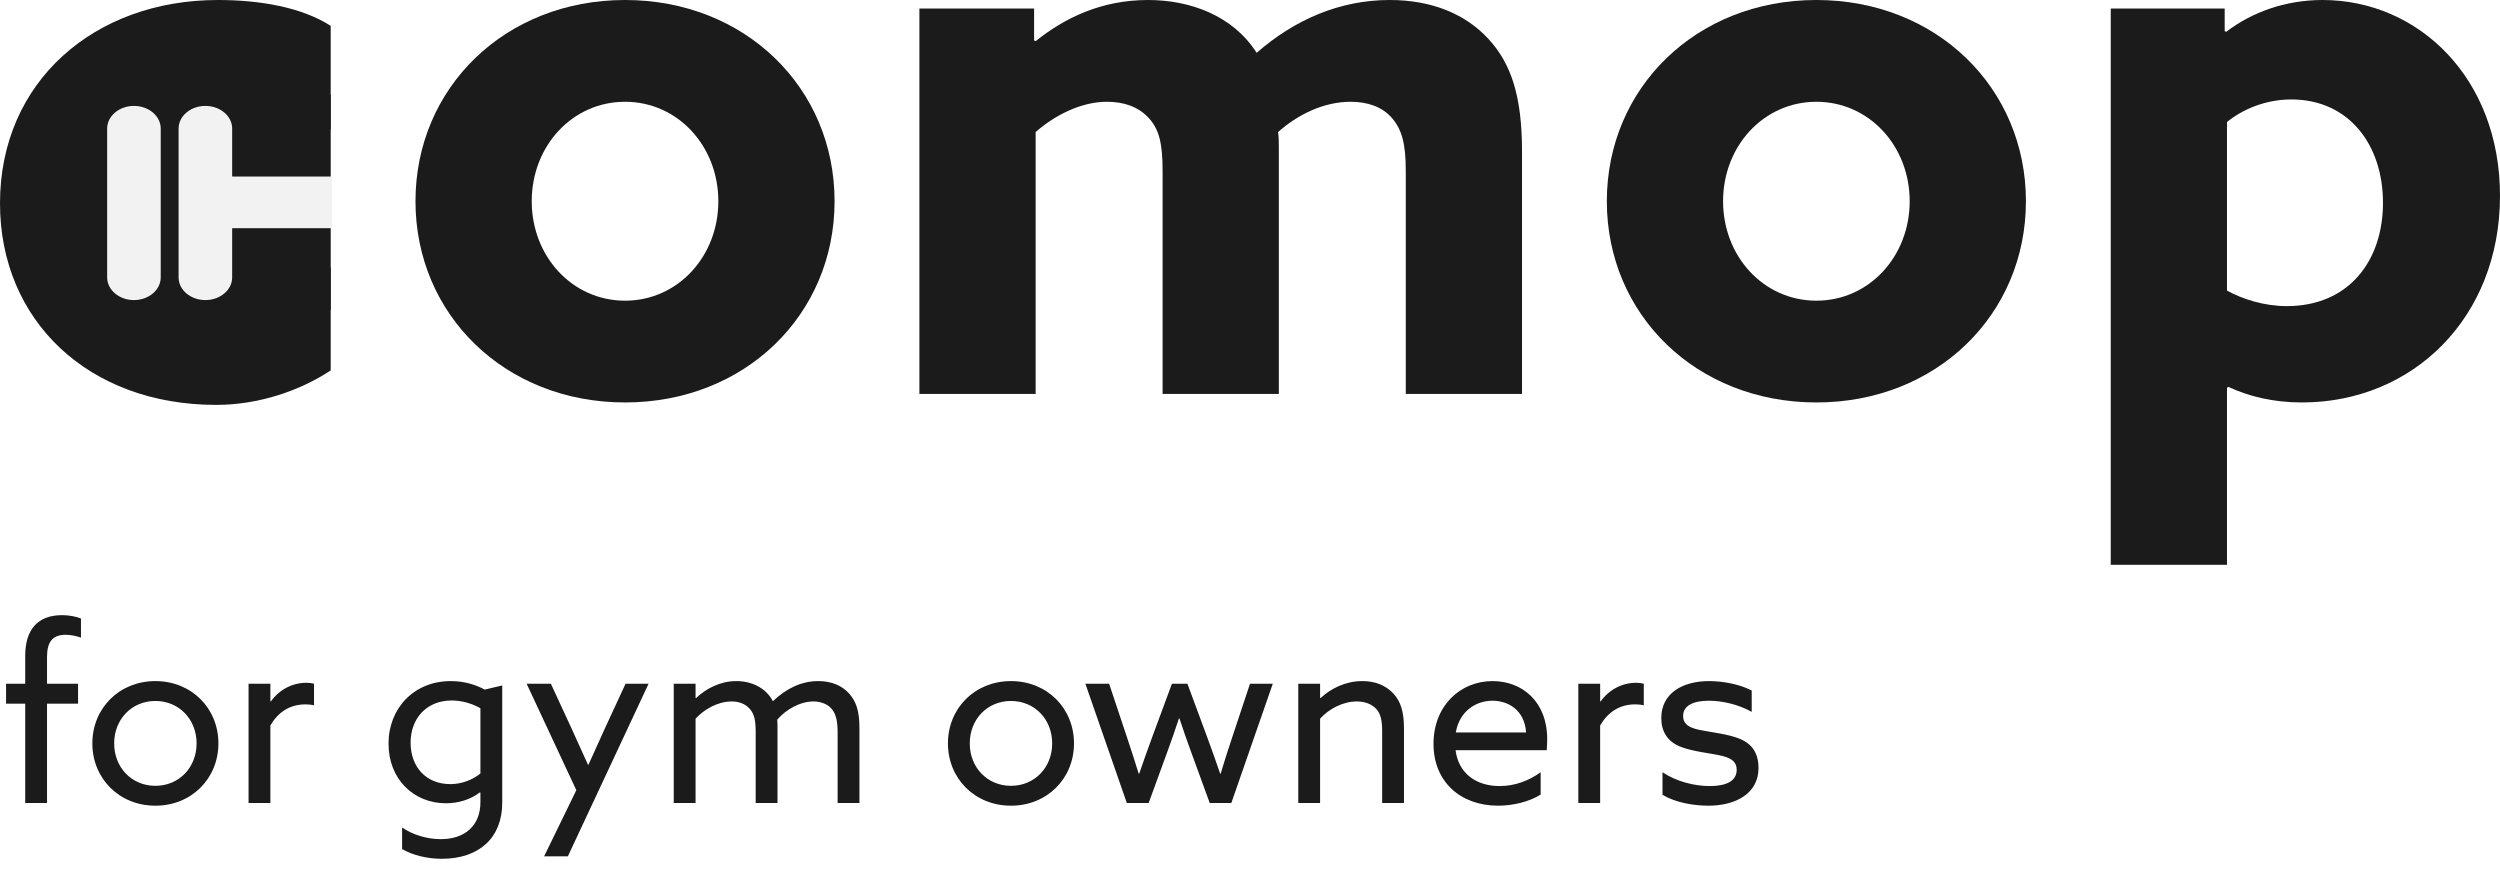
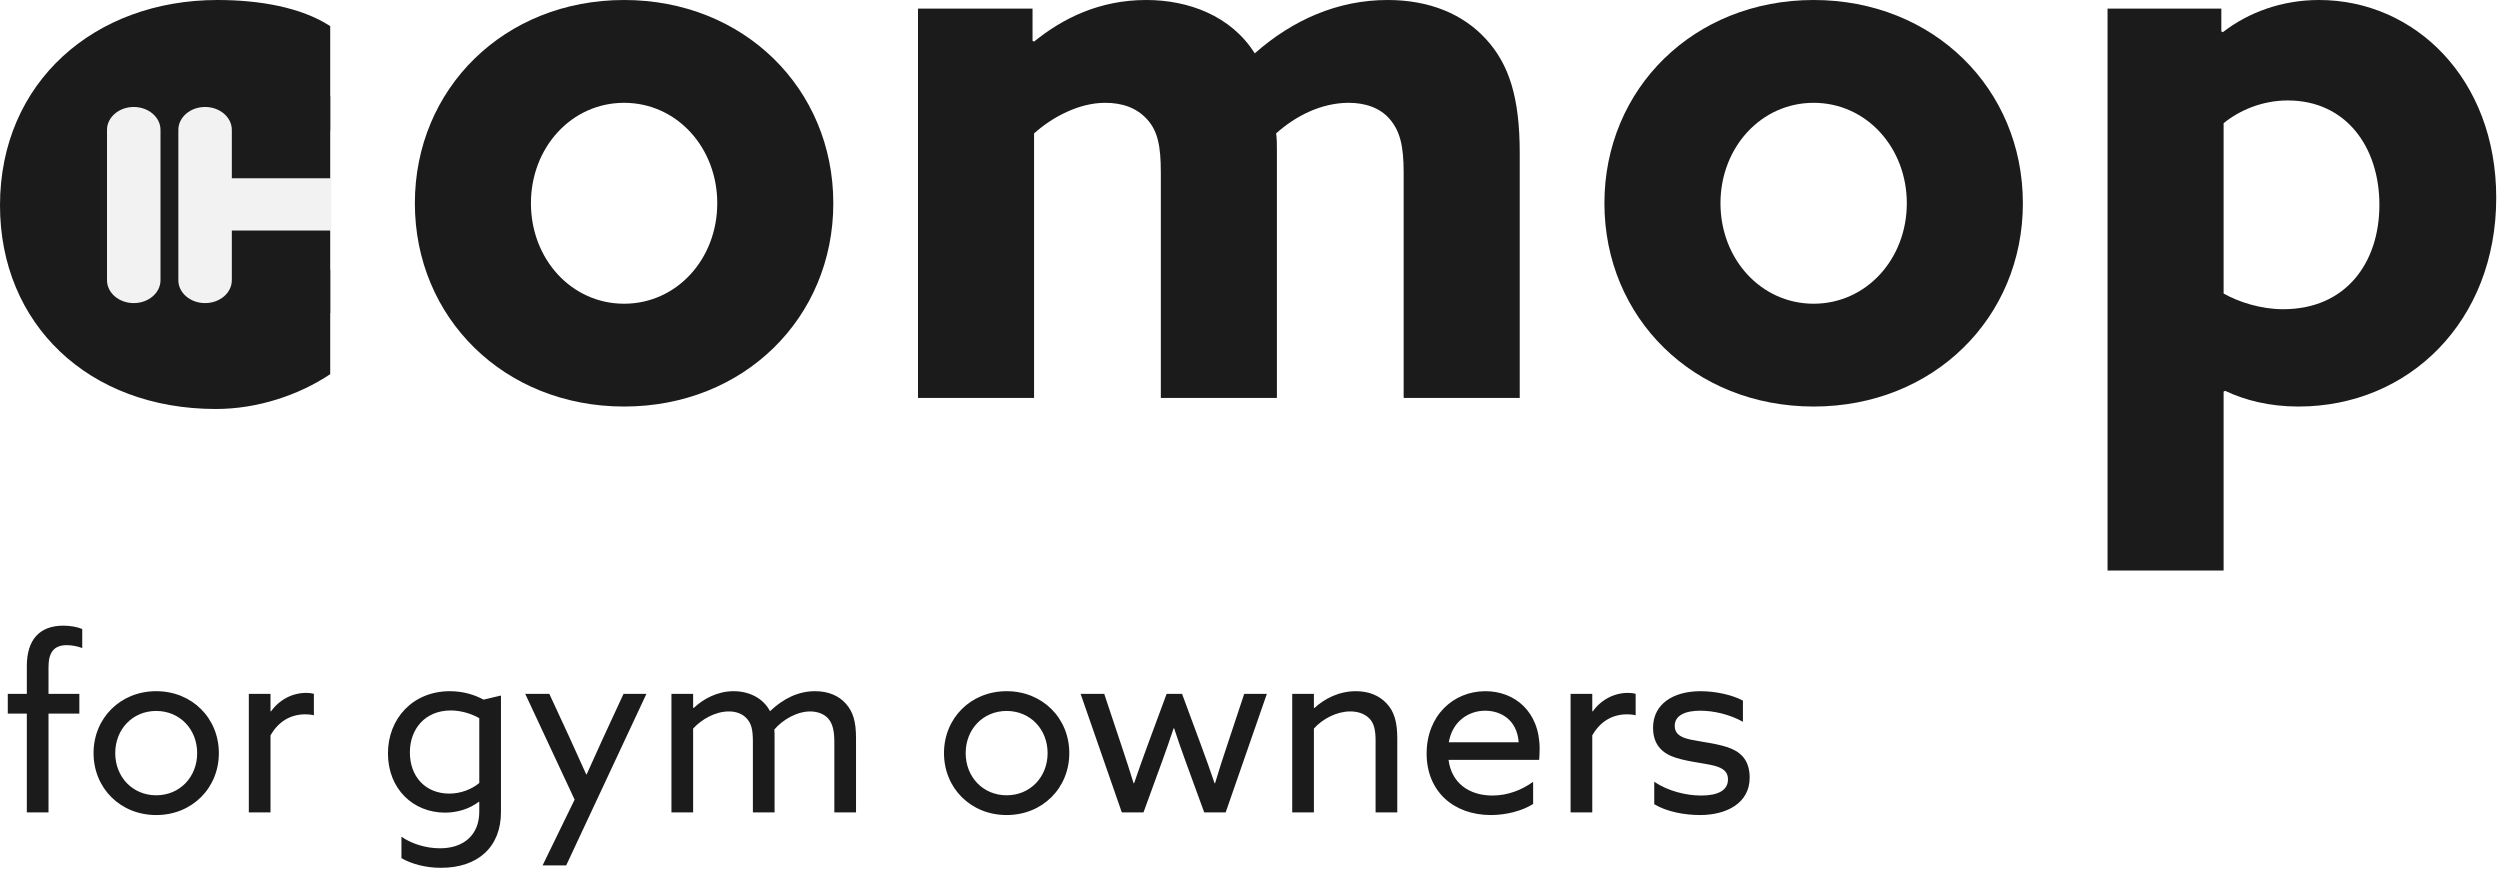
- <svg xmlns="http://www.w3.org/2000/svg" width="165" height="58" viewBox="0 0 165 58" fill="none">
-   <path d="M139.309 37.279V0.564L146.829 0.564V2.051L146.93 2.102C148.596 0.82 150.817 1.52588e-05 153.29 1.52588e-05C159.599 1.52588e-05 165 5.128 165 12.922C165 20.973 159.246 26.562 151.927 26.562C150.009 26.562 148.394 26.152 147.082 25.537L146.981 25.588V37.279H139.309ZM146.981 19.178C147.99 19.742 149.454 20.204 150.918 20.204C155.057 20.204 157.277 17.178 157.277 13.384C157.277 9.589 155.057 6.564 151.221 6.564C149.504 6.564 147.99 7.23 146.981 8.051V19.178Z" fill="#1C1B1B" />
-   <path d="M119.881 26.562C111.956 26.562 106.051 20.768 106.051 13.281C106.051 5.794 111.956 1.52588e-05 119.881 1.52588e-05C127.805 1.52588e-05 133.711 5.794 133.711 13.281C133.711 20.768 127.805 26.562 119.881 26.562ZM119.881 19.845C123.363 19.845 126.039 16.922 126.039 13.281C126.039 9.64 123.363 6.717 119.881 6.717C116.398 6.717 113.723 9.64 113.723 13.281C113.723 16.922 116.398 19.845 119.881 19.845Z" fill="#1C1B1B" />
-   <path d="M60.68 25.998L60.68 0.564L68.251 0.564V2.666L68.352 2.718C70.27 1.179 72.693 1.52588e-05 75.772 1.52588e-05C78.548 1.52588e-05 81.374 1.026 82.939 3.487C85.463 1.282 88.441 1.52588e-05 91.721 1.52588e-05C94.497 1.52588e-05 96.718 0.923 98.233 2.564C99.747 4.205 100.453 6.359 100.453 9.999V25.998L92.781 25.998V11.281C92.781 9.486 92.529 8.563 91.873 7.794C91.217 7.025 90.207 6.717 89.147 6.717C87.33 6.717 85.614 7.589 84.352 8.717C84.403 9.025 84.403 9.435 84.403 9.794V25.998H76.731V11.281C76.731 9.538 76.529 8.563 75.822 7.794C75.115 7.025 74.156 6.717 73.046 6.717C71.33 6.717 69.563 7.64 68.352 8.717V25.998H60.68Z" fill="#1C1B1B" />
-   <path d="M41.252 26.562C33.327 26.562 27.422 20.768 27.422 13.281C27.422 5.794 33.327 1.52588e-05 41.252 1.52588e-05C49.176 1.52588e-05 55.082 5.794 55.082 13.281C55.082 20.768 49.176 26.562 41.252 26.562ZM41.252 19.845C44.735 19.845 47.41 16.922 47.41 13.281C47.41 9.64 44.735 6.717 41.252 6.717C37.769 6.717 35.094 9.64 35.094 13.281C35.094 16.922 37.769 19.845 41.252 19.845Z" fill="#1C1B1B" />
-   <path d="M7.836 6.254L21.827 6.254V20.468H7.836L7.836 6.254Z" fill="#1C1B1B" />
-   <path d="M21.826 24.448C19.794 25.791 17.066 26.723 14.271 26.723C5.837 26.723 0 21.163 0 13.42C0 5.368 6.249 0 14.379 0C17.122 0 19.896 0.467 21.826 1.706V8.529C19.845 7.186 17.32 6.823 14.831 6.823C10.461 6.823 7.835 9.49 7.835 13.361C7.835 17.284 10.69 19.9 15.111 19.9C17.651 19.9 20.201 18.916 21.826 17.626V24.448Z" fill="#1C1B1B" />
-   <path d="M11.787 8.486L11.787 18.308C11.787 19.135 12.579 19.805 13.555 19.805C14.531 19.805 15.323 19.135 15.323 18.308L15.323 8.486C15.323 7.66 14.531 6.99 13.555 6.99C12.579 6.99 11.787 7.66 11.787 8.486Z" fill="#F2F2F2" />
-   <path d="M7.072 8.486L7.072 18.308C7.072 19.135 7.864 19.805 8.84 19.805C9.816 19.805 10.608 19.135 10.608 18.308L10.608 8.486C10.608 7.66 9.816 6.99 8.84 6.99C7.864 6.99 7.072 7.66 7.072 8.486Z" fill="#F2F2F2" />
-   <path d="M21.905 11.65L14.414 11.65C13.872 11.65 13.434 12.414 13.434 13.355C13.434 14.297 13.872 15.061 14.414 15.061L21.905 15.061V13.329V11.65Z" fill="#F2F2F2" />
-   <path d="M1.664 53V46.44H0.4V45.128H1.664V43.288C1.664 41.544 2.496 40.6 4.096 40.6C4.56 40.6 5.056 40.696 5.344 40.824V42.088C5.056 41.976 4.672 41.896 4.32 41.896C3.424 41.896 3.104 42.424 3.104 43.352V45.128H5.152V46.44H3.104V53H1.664ZM10.255 53.176C7.871 53.176 6.095 51.384 6.095 49.064C6.095 46.744 7.871 44.952 10.255 44.952C12.639 44.952 14.415 46.744 14.415 49.064C14.415 51.384 12.639 53.176 10.255 53.176ZM10.255 51.864C11.823 51.864 12.975 50.648 12.975 49.064C12.975 47.48 11.823 46.264 10.255 46.264C8.687 46.264 7.535 47.48 7.535 49.064C7.535 50.648 8.687 51.864 10.255 51.864ZM16.405 53V45.128H17.845V46.28L17.877 46.296C18.421 45.528 19.285 45.064 20.213 45.064C20.373 45.064 20.549 45.08 20.725 45.128V46.552C20.533 46.504 20.341 46.488 20.165 46.488C19.093 46.488 18.341 47.032 17.845 47.88V53H16.405ZM26.539 54.616C27.211 55.08 28.155 55.384 29.099 55.384C30.699 55.384 31.707 54.472 31.707 52.952V52.312L31.675 52.296C31.067 52.76 30.267 53.016 29.435 53.016C27.307 53.016 25.643 51.432 25.643 49.08C25.643 46.76 27.307 44.952 29.755 44.952C30.651 44.952 31.387 45.192 31.995 45.512L33.147 45.24V52.984C33.147 55.288 31.627 56.68 29.163 56.68C28.139 56.68 27.211 56.424 26.539 56.04V54.616ZM27.099 49.016C27.099 50.6 28.107 51.752 29.723 51.752C30.475 51.752 31.211 51.464 31.707 51.048V46.744C31.211 46.456 30.507 46.232 29.819 46.232C28.107 46.232 27.099 47.464 27.099 49.016ZM37.478 56.52H35.91L38.038 52.152L34.758 45.128H36.358L37.734 48.104C38.102 48.904 38.486 49.752 38.806 50.472H38.838C39.19 49.688 39.542 48.904 39.91 48.104L41.286 45.128H42.806L37.478 56.52ZM44.467 53V45.128H45.907V46.056L45.939 46.072C46.595 45.448 47.539 44.952 48.595 44.952C49.587 44.952 50.547 45.384 51.011 46.28C51.907 45.432 52.899 44.952 54.003 44.952C54.867 44.952 55.571 45.24 56.051 45.784C56.531 46.328 56.723 46.968 56.723 48.072V53H55.283V48.328C55.283 47.592 55.171 47.112 54.883 46.776C54.595 46.44 54.115 46.296 53.683 46.296C52.787 46.296 51.843 46.856 51.299 47.496C51.315 47.672 51.315 47.88 51.315 48.088V53H49.875V48.328C49.875 47.512 49.779 47.128 49.491 46.792C49.203 46.456 48.771 46.296 48.291 46.296C47.363 46.296 46.467 46.824 45.907 47.432V53H44.467ZM66.724 53.176C64.34 53.176 62.564 51.384 62.564 49.064C62.564 46.744 64.34 44.952 66.724 44.952C69.108 44.952 70.884 46.744 70.884 49.064C70.884 51.384 69.108 53.176 66.724 53.176ZM66.724 51.864C68.292 51.864 69.444 50.648 69.444 49.064C69.444 47.48 68.292 46.264 66.724 46.264C65.156 46.264 64.004 47.48 64.004 49.064C64.004 50.648 65.156 51.864 66.724 51.864ZM74.371 53L71.635 45.128H73.203L74.371 48.632C74.643 49.448 74.915 50.28 75.155 51.064H75.187C75.459 50.264 75.763 49.416 76.051 48.632L77.347 45.128H78.371L79.667 48.632C79.971 49.448 80.259 50.264 80.531 51.064H80.563C80.803 50.248 81.059 49.464 81.331 48.648L82.499 45.128H84.003L81.267 53H79.843L78.611 49.624C78.355 48.92 78.067 48.104 77.843 47.416H77.811C77.587 48.104 77.299 48.92 77.043 49.624L75.811 53H74.371ZM85.686 53V45.128H87.126V46.056L87.158 46.072C87.83 45.448 88.79 44.952 89.91 44.952C90.758 44.952 91.446 45.224 91.958 45.768C92.47 46.312 92.662 47.032 92.662 48.072V53H91.222V48.232C91.222 47.56 91.126 47.08 90.806 46.76C90.486 46.44 90.038 46.296 89.542 46.296C88.646 46.296 87.718 46.776 87.126 47.432V53H85.686ZM101.683 52.44C100.963 52.904 99.875 53.176 98.883 53.176C96.387 53.176 94.611 51.592 94.611 49.096C94.611 46.584 96.371 44.952 98.515 44.952C100.451 44.952 102.115 46.296 102.115 48.776C102.115 49.016 102.099 49.336 102.083 49.512H96.067C96.259 51.032 97.411 51.88 98.979 51.88C100.003 51.88 100.931 51.512 101.683 50.968V52.44ZM96.083 48.344H100.723C100.611 46.808 99.491 46.248 98.499 46.248C97.411 46.248 96.323 46.936 96.083 48.344ZM104.17 53V45.128H105.61V46.28L105.642 46.296C106.186 45.528 107.05 45.064 107.978 45.064C108.138 45.064 108.314 45.08 108.49 45.128V46.552C108.298 46.504 108.106 46.488 107.93 46.488C106.858 46.488 106.106 47.032 105.61 47.88V53H104.17ZM112.765 53.176C111.757 53.176 110.573 52.968 109.725 52.456V50.968C110.653 51.592 111.853 51.88 112.845 51.88C113.917 51.88 114.621 51.56 114.621 50.808C114.621 50.36 114.381 50.072 113.693 49.896C113.005 49.72 111.661 49.608 110.845 49.256C110.029 48.904 109.645 48.264 109.645 47.384C109.645 45.8 110.989 44.952 112.797 44.952C113.789 44.952 114.893 45.192 115.613 45.576V46.984C114.733 46.488 113.661 46.248 112.781 46.248C111.789 46.248 111.085 46.552 111.085 47.256C111.085 47.736 111.389 48.008 112.141 48.168C112.893 48.328 114.077 48.44 114.861 48.776C115.645 49.112 116.061 49.72 116.061 50.696C116.061 52.376 114.541 53.176 112.765 53.176Z" fill="#1C1B1B" />
+ <svg xmlns="http://www.w3.org/2000/svg" width="166" height="59" viewBox="0 0 166 59" fill="none">
+   <path d="M139.941 37.885V0.573L147.496 0.573V2.084L147.598 2.137C149.271 0.834 151.502 0 153.986 0C160.324 0 165.75 5.211 165.75 13.132C165.75 21.314 159.969 26.994 152.617 26.994C150.691 26.994 149.068 26.577 147.75 25.951L147.648 26.004V37.885H139.941ZM147.648 19.49C148.662 20.063 150.133 20.532 151.603 20.532C155.761 20.532 157.992 17.457 157.992 13.601C157.992 9.745 155.761 6.67 151.907 6.67C150.184 6.67 148.662 7.348 147.648 8.182V19.49Z" fill="#1C1B1B" />
+   <path d="M120.426 26.994C112.466 26.994 106.533 21.105 106.533 13.497C106.533 5.889 112.466 0 120.426 0C128.386 0 134.319 5.889 134.319 13.497C134.319 21.105 128.386 26.994 120.426 26.994ZM120.426 20.167C123.925 20.167 126.612 17.197 126.612 13.497C126.612 9.797 123.925 6.827 120.426 6.827C116.927 6.827 114.24 9.797 114.24 13.497C114.24 17.197 116.927 20.167 120.426 20.167Z" fill="#1C1B1B" />
+   <path d="M60.955 26.421L60.955 0.573L68.561 0.573V2.71L68.662 2.762C70.589 1.199 73.022 0 76.115 0C78.904 0 81.744 1.042 83.315 3.544C85.85 1.303 88.842 0 92.138 0C94.927 0 97.157 0.938 98.678 2.606C100.2 4.273 100.91 6.462 100.91 10.162V26.421L93.203 26.421V11.464C93.203 9.641 92.949 8.703 92.29 7.921C91.631 7.139 90.617 6.827 89.552 6.827C87.727 6.827 86.003 7.713 84.735 8.859C84.786 9.172 84.786 9.589 84.786 9.953V26.421H77.079V11.464C77.079 9.693 76.876 8.703 76.166 7.921C75.456 7.139 74.493 6.827 73.377 6.827C71.653 6.827 69.879 7.765 68.662 8.859V26.421H60.955Z" fill="#1C1B1B" />
+   <path d="M41.44 26.994C33.479 26.994 27.547 21.105 27.547 13.497C27.547 5.889 33.479 0 41.44 0C49.4 0 55.332 5.889 55.332 13.497C55.332 21.105 49.4 26.994 41.44 26.994ZM41.44 20.167C44.938 20.167 47.626 17.197 47.626 13.497C47.626 9.797 44.938 6.827 41.44 6.827C37.941 6.827 35.254 9.797 35.254 13.497C35.254 17.197 37.941 20.167 41.44 20.167Z" fill="#1C1B1B" />
+   <path d="M7.871 6.356L21.926 6.356V20.801H7.871L7.871 6.356Z" fill="#1C1B1B" />
+   <path d="M21.926 24.846C19.884 26.21 17.143 27.157 14.336 27.157C5.864 27.157 0 21.507 0 13.639C0 5.455 6.278 0 14.444 0C17.2 0 19.986 0.474 21.926 1.733V8.667C19.935 7.303 17.399 6.934 14.898 6.934C10.509 6.934 7.871 9.644 7.871 13.579C7.871 17.565 10.739 20.223 15.179 20.223C17.731 20.223 20.292 19.223 21.926 17.912V24.846Z" fill="#1C1B1B" />
+   <path d="M11.842 8.624L11.842 18.606C11.842 19.446 12.637 20.126 13.618 20.126C14.598 20.126 15.393 19.446 15.393 18.606L15.393 8.624C15.393 7.784 14.598 7.103 13.618 7.103C12.637 7.103 11.842 7.784 11.842 8.624Z" fill="#F2F2F2" />
+   <path d="M7.105 8.624L7.105 18.606C7.105 19.446 7.901 20.126 8.881 20.126C9.862 20.126 10.657 19.446 10.657 18.606L10.657 8.624C10.657 7.784 9.862 7.103 8.881 7.103C7.901 7.103 7.105 7.784 7.105 8.624Z" fill="#F2F2F2" />
+   <path d="M22.004 11.839L14.479 11.839C13.935 11.839 13.494 12.615 13.494 13.572C13.494 14.53 13.935 15.306 14.479 15.306L22.004 15.306V13.545V11.839Z" fill="#F2F2F2" />
+   <path d="M1.781 53.943V47.383H0.517V46.071H1.781V44.231C1.781 42.487 2.613 41.543 4.213 41.543C4.677 41.543 5.173 41.639 5.461 41.767V43.031C5.173 42.919 4.789 42.839 4.437 42.839C3.541 42.839 3.221 43.367 3.221 44.295V46.071H5.269V47.383H3.221V53.943H1.781ZM10.372 54.119C7.988 54.119 6.212 52.327 6.212 50.007C6.212 47.687 7.988 45.895 10.372 45.895C12.756 45.895 14.532 47.687 14.532 50.007C14.532 52.327 12.756 54.119 10.372 54.119ZM10.372 52.807C11.94 52.807 13.092 51.591 13.092 50.007C13.092 48.423 11.94 47.207 10.372 47.207C8.804 47.207 7.652 48.423 7.652 50.007C7.652 51.591 8.804 52.807 10.372 52.807ZM16.522 53.943V46.071H17.962V47.223L17.994 47.239C18.538 46.471 19.402 46.007 20.33 46.007C20.49 46.007 20.666 46.023 20.842 46.071V47.495C20.65 47.447 20.458 47.431 20.282 47.431C19.21 47.431 18.458 47.975 17.962 48.823V53.943H16.522ZM26.656 55.559C27.328 56.023 28.272 56.327 29.216 56.327C30.816 56.327 31.824 55.415 31.824 53.895V53.255L31.792 53.239C31.184 53.703 30.384 53.959 29.552 53.959C27.424 53.959 25.76 52.375 25.76 50.023C25.76 47.703 27.424 45.895 29.872 45.895C30.768 45.895 31.504 46.135 32.112 46.455L33.264 46.183V53.927C33.264 56.231 31.744 57.623 29.28 57.623C28.256 57.623 27.328 57.367 26.656 56.983V55.559ZM27.216 49.959C27.216 51.543 28.224 52.695 29.84 52.695C30.592 52.695 31.328 52.407 31.824 51.991V47.687C31.328 47.399 30.624 47.175 29.936 47.175C28.224 47.175 27.216 48.407 27.216 49.959ZM37.595 57.463H36.027L38.155 53.095L34.875 46.071H36.475L37.851 49.047C38.219 49.847 38.603 50.695 38.923 51.415H38.955C39.307 50.631 39.659 49.847 40.027 49.047L41.403 46.071H42.923L37.595 57.463ZM44.584 53.943V46.071H46.024V46.999L46.056 47.015C46.712 46.391 47.656 45.895 48.712 45.895C49.704 45.895 50.664 46.327 51.128 47.223C52.024 46.375 53.016 45.895 54.12 45.895C54.984 45.895 55.688 46.183 56.168 46.727C56.648 47.271 56.84 47.911 56.84 49.015V53.943H55.4V49.271C55.4 48.535 55.288 48.055 55 47.719C54.712 47.383 54.232 47.239 53.8 47.239C52.904 47.239 51.96 47.799 51.416 48.439C51.432 48.615 51.432 48.823 51.432 49.031V53.943H49.992V49.271C49.992 48.455 49.896 48.071 49.608 47.735C49.32 47.399 48.888 47.239 48.408 47.239C47.48 47.239 46.584 47.767 46.024 48.375V53.943H44.584ZM66.841 54.119C64.457 54.119 62.681 52.327 62.681 50.007C62.681 47.687 64.457 45.895 66.841 45.895C69.225 45.895 71.001 47.687 71.001 50.007C71.001 52.327 69.225 54.119 66.841 54.119ZM66.841 52.807C68.409 52.807 69.561 51.591 69.561 50.007C69.561 48.423 68.409 47.207 66.841 47.207C65.273 47.207 64.121 48.423 64.121 50.007C64.121 51.591 65.273 52.807 66.841 52.807ZM74.488 53.943L71.752 46.071H73.32L74.488 49.575C74.76 50.391 75.032 51.223 75.272 52.007H75.304C75.576 51.207 75.88 50.359 76.168 49.575L77.464 46.071H78.488L79.784 49.575C80.088 50.391 80.376 51.207 80.648 52.007H80.68C80.92 51.191 81.176 50.407 81.448 49.591L82.616 46.071H84.12L81.384 53.943H79.96L78.728 50.567C78.472 49.863 78.184 49.047 77.96 48.359H77.928C77.704 49.047 77.416 49.863 77.16 50.567L75.928 53.943H74.488ZM85.803 53.943V46.071H87.243V46.999L87.275 47.015C87.947 46.391 88.907 45.895 90.027 45.895C90.875 45.895 91.563 46.167 92.075 46.711C92.587 47.255 92.779 47.975 92.779 49.015V53.943H91.339V49.175C91.339 48.503 91.243 48.023 90.923 47.703C90.603 47.383 90.155 47.239 89.659 47.239C88.763 47.239 87.835 47.719 87.243 48.375V53.943H85.803ZM101.8 53.383C101.08 53.847 99.992 54.119 99 54.119C96.504 54.119 94.728 52.535 94.728 50.039C94.728 47.527 96.488 45.895 98.632 45.895C100.568 45.895 102.232 47.239 102.232 49.719C102.232 49.959 102.216 50.279 102.2 50.455H96.184C96.376 51.975 97.528 52.823 99.096 52.823C100.12 52.823 101.048 52.455 101.8 51.911V53.383ZM96.2 49.287H100.84C100.728 47.751 99.608 47.191 98.616 47.191C97.528 47.191 96.44 47.879 96.2 49.287ZM104.287 53.943V46.071H105.727V47.223L105.759 47.239C106.303 46.471 107.167 46.007 108.095 46.007C108.255 46.007 108.431 46.023 108.607 46.071V47.495C108.415 47.447 108.223 47.431 108.047 47.431C106.975 47.431 106.223 47.975 105.727 48.823V53.943H104.287ZM112.882 54.119C111.874 54.119 110.69 53.911 109.842 53.399V51.911C110.77 52.535 111.97 52.823 112.962 52.823C114.034 52.823 114.738 52.503 114.738 51.751C114.738 51.303 114.498 51.015 113.81 50.839C113.122 50.663 111.778 50.551 110.962 50.199C110.146 49.847 109.762 49.207 109.762 48.327C109.762 46.743 111.106 45.895 112.914 45.895C113.906 45.895 115.01 46.135 115.73 46.519V47.927C114.85 47.431 113.778 47.191 112.898 47.191C111.906 47.191 111.202 47.495 111.202 48.199C111.202 48.679 111.506 48.951 112.258 49.111C113.01 49.271 114.194 49.383 114.978 49.719C115.762 50.055 116.178 50.663 116.178 51.639C116.178 53.319 114.658 54.119 112.882 54.119Z" fill="#1C1B1B" />
</svg>
